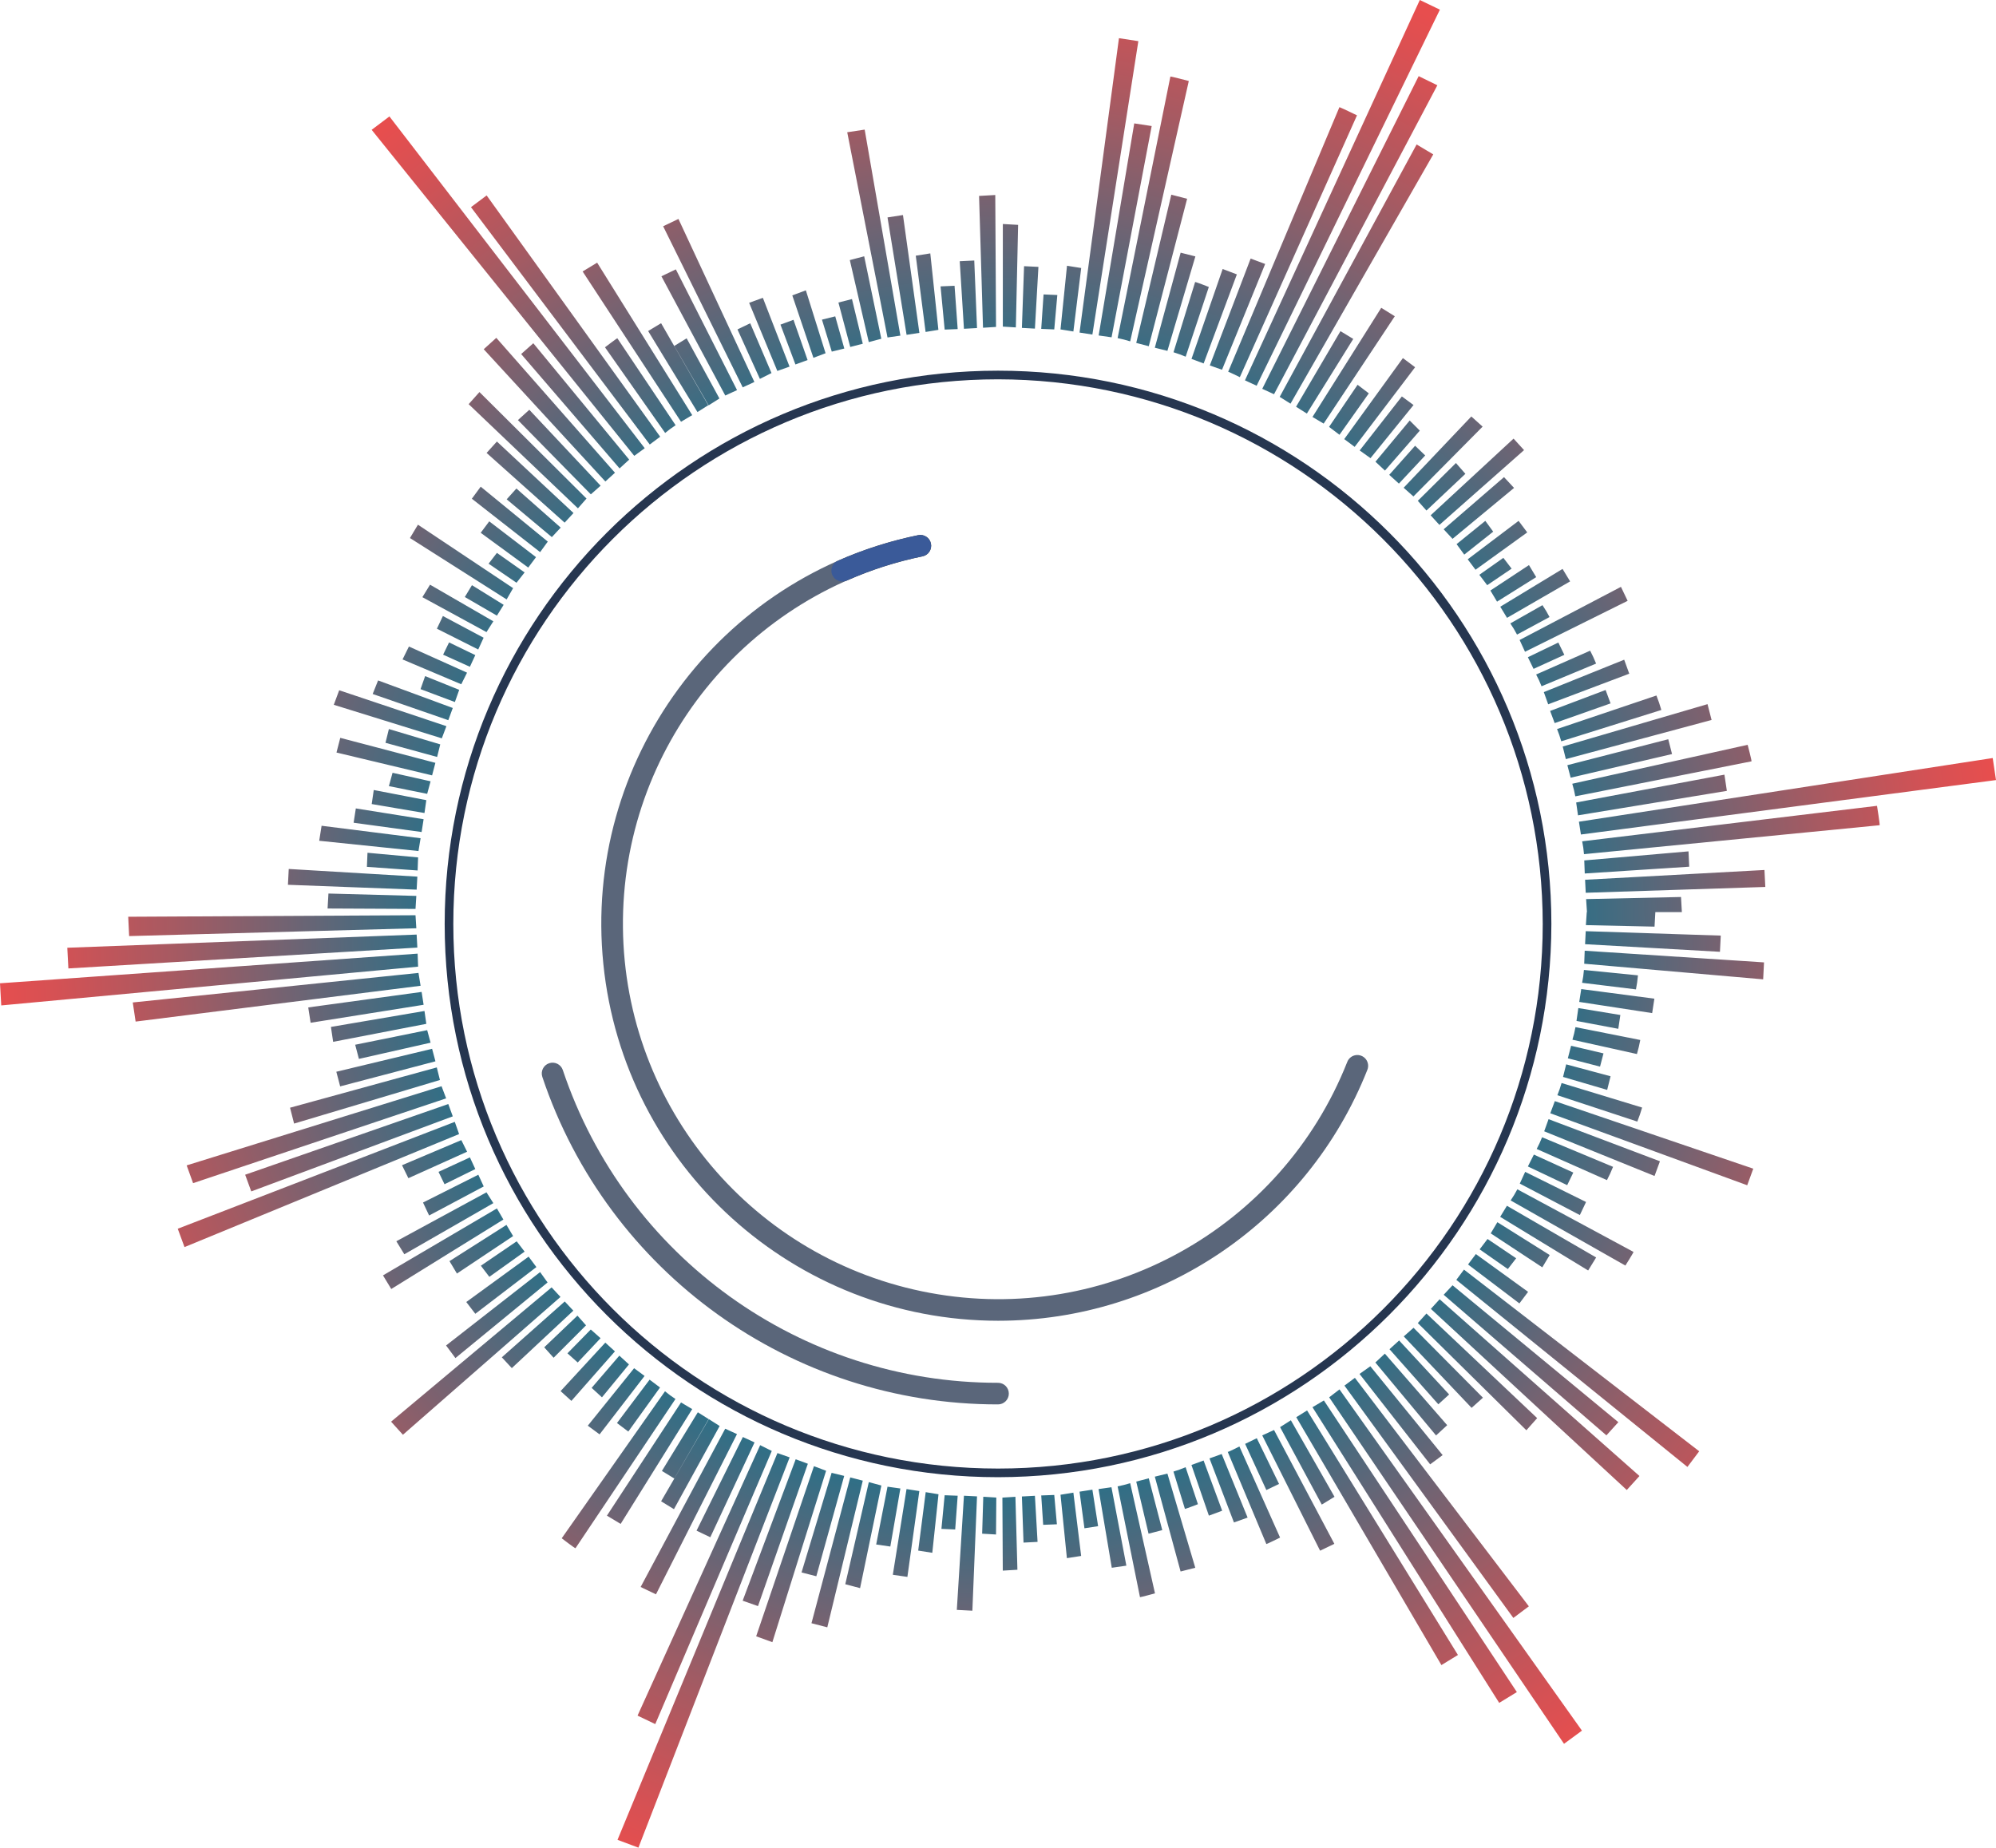
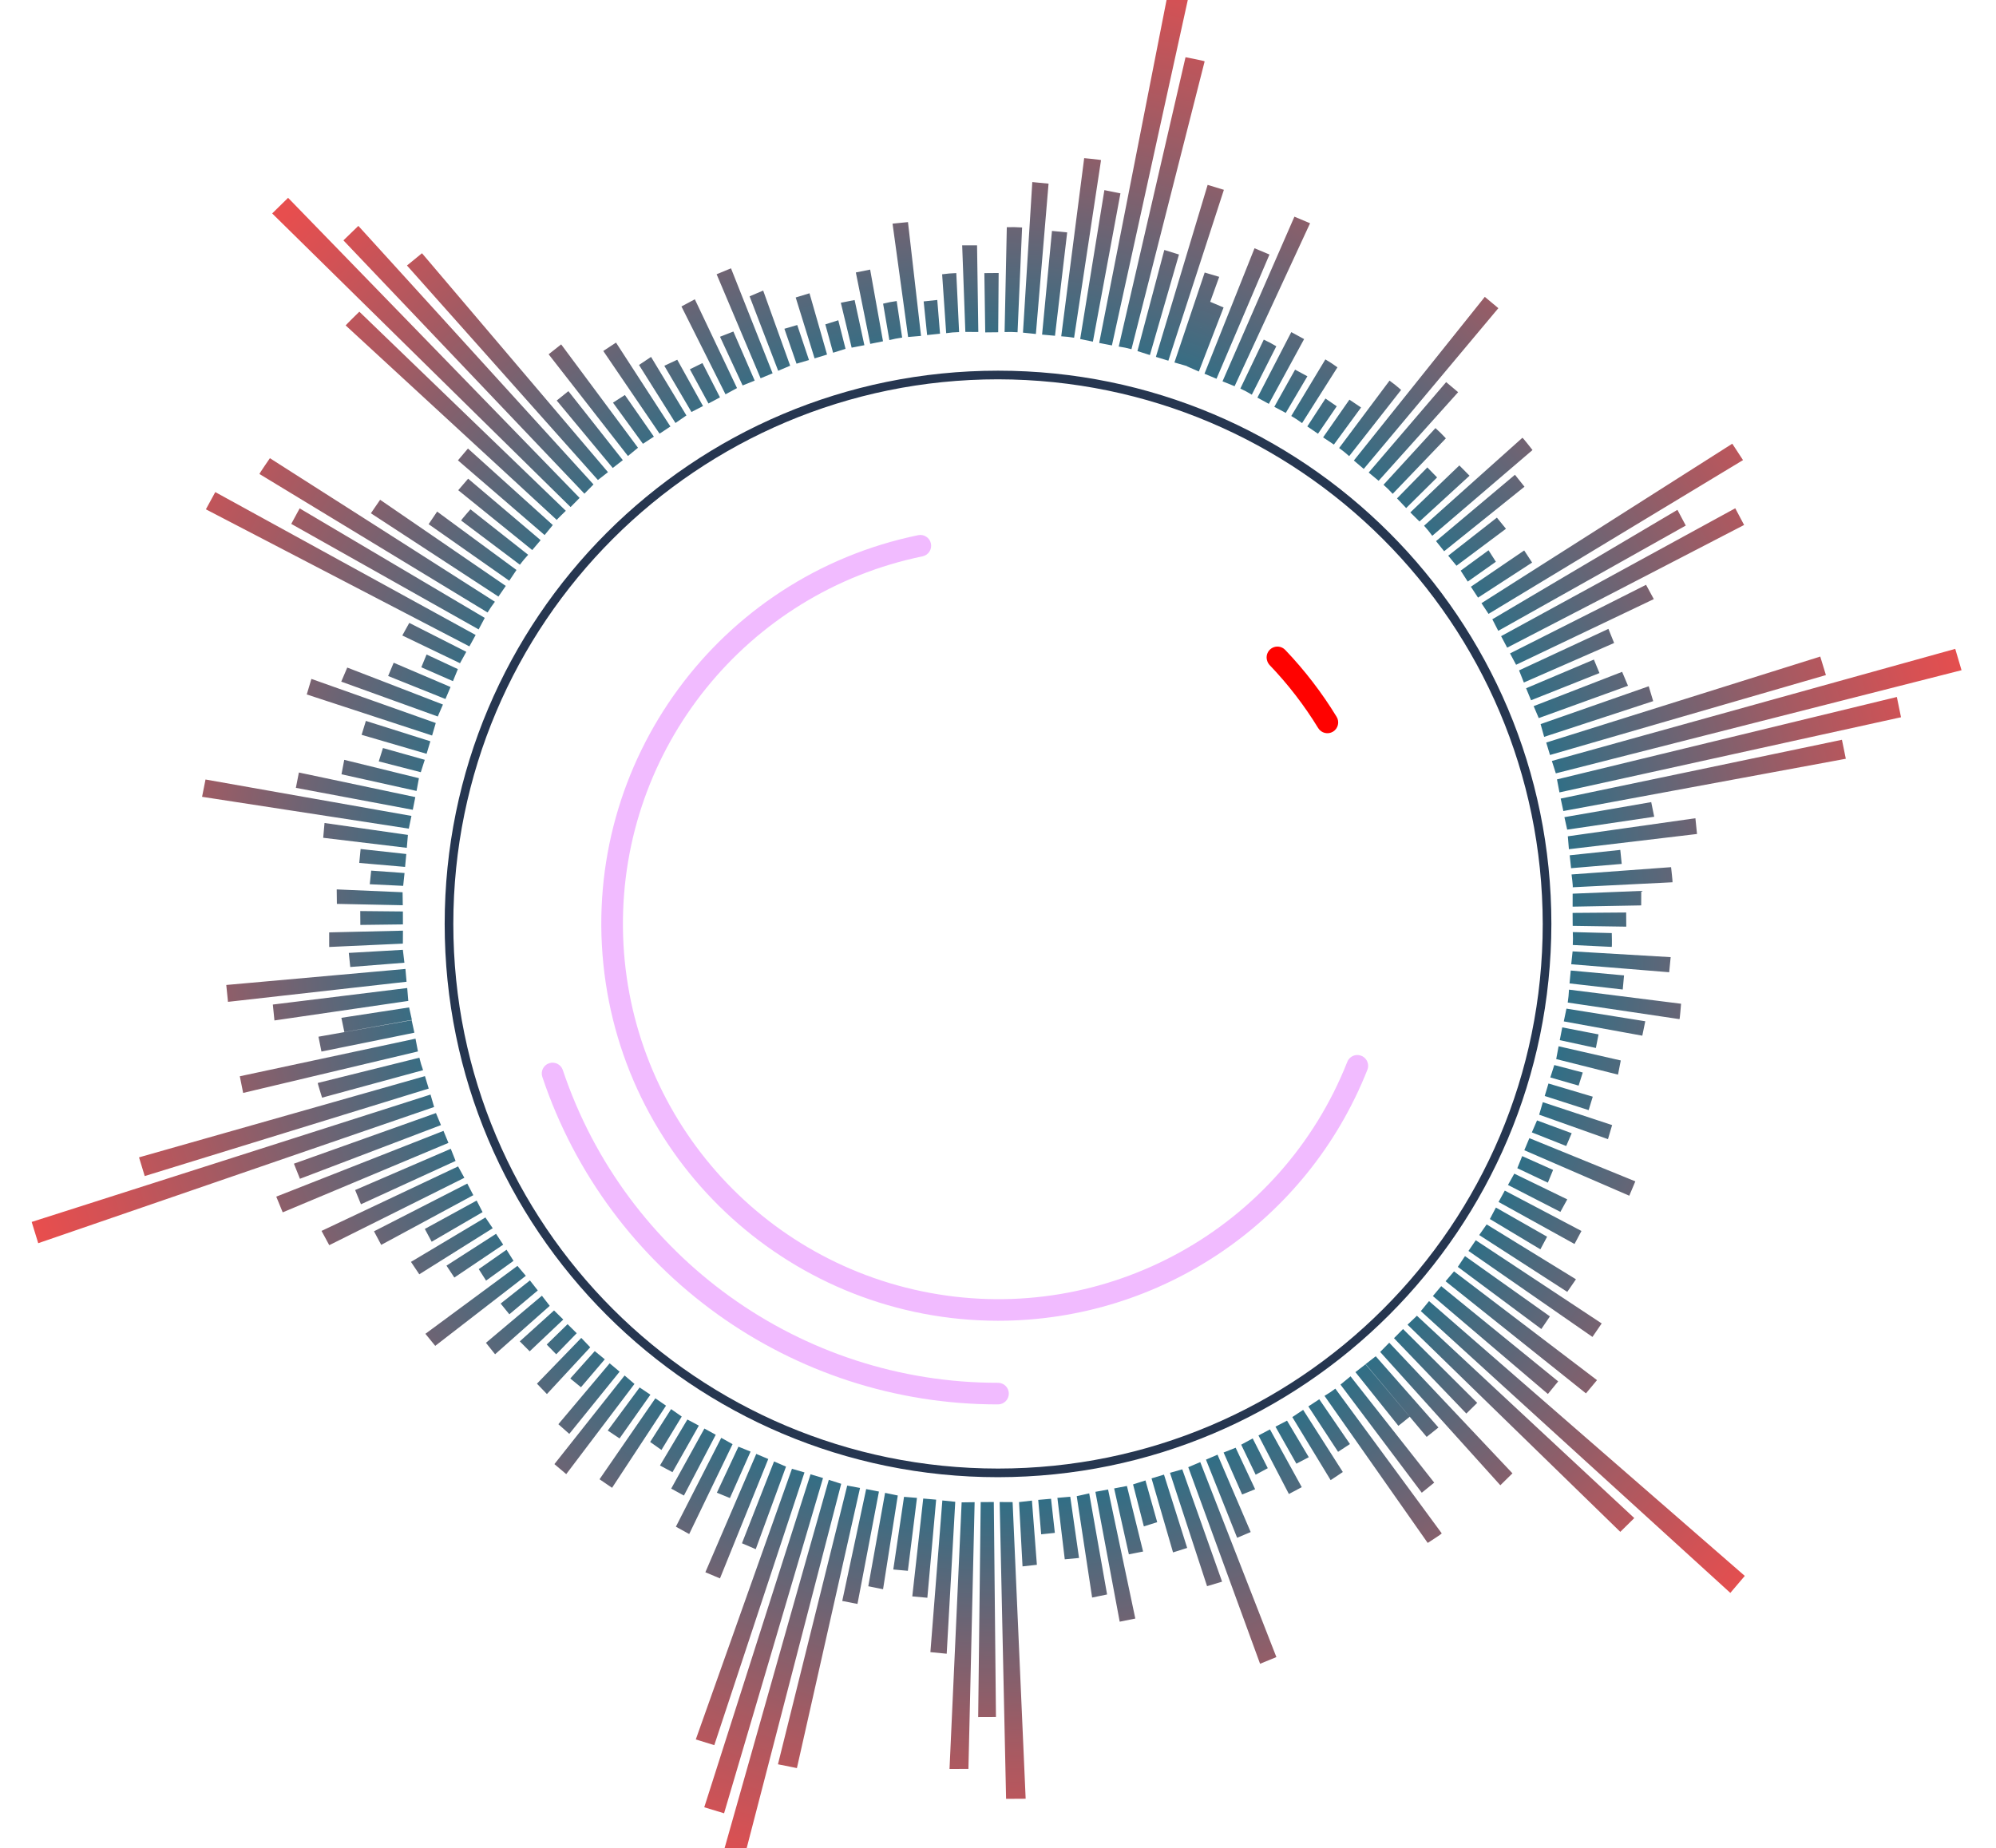
<svg xmlns="http://www.w3.org/2000/svg" viewBox="0 0 369.55 342.18">
  <defs>
-     <style>.cls-1{isolation:isolate;}.cls-2,.cls-3{mix-blend-mode:color-dodge;}.cls-2{fill:url(#radial-gradient);}.cls-4{fill:#263650;}.cls-5{fill:#5a667a;}</style>
+     <style>.cls-1{isolation:isolate;}.cls-2,.cls-3{mix-blend-mode:color-dodge;}.cls-2{fill:url(#radial-gradient);}.cls-4{fill:#263650;}.cls-5{fill:#c0f4;}</style>
    <radialGradient id="radial-gradient" cx="184.78" cy="171.09" r="186.11" gradientUnits="userSpaceOnUse">
      <stop offset="0.49" stop-color="#097692" />
      <stop offset="0.66" stop-color="#5b6779" />
      <stop offset="0.82" stop-color="#a65a62" />
      <stop offset="0.94" stop-color="#d55154" />
      <stop offset="1" stop-color="#e74e4e" />
    </radialGradient>
  </defs>
  <g class="cls-1">
    <g id="图层_2" data-name="图层 2">
      <g id="Layer_1" data-name="Layer 1">
-         <path class="cls-2" d="M293.62,171.31l.16-2.41h12.7l-.15,2.69Zm24.82,4.94.15-3-25-.82-.12,2.41Zm8,5.1.16-3.14-33.2-2.16-.09,2.41Zm-23.55,1.86a22.91,22.91,0,0,0,.37-2.6l-10-1a19.21,19.21,0,0,1-.34,2.38Zm3,4.39.41-2.67-13.54-1.78-.37,2.38Zm-6.27,2.91.38-2.56-7.78-1.28-.34,2.38Zm3.45,4.67a25.85,25.85,0,0,0,.62-2.6l-12-2.38a20.78,20.78,0,0,1-.56,2.33Zm-6.83,2.33.64-2.45-6-1.41-.6,2.32Zm1.32,4.31.63-2.52-8.22-2.21-.58,2.33Zm5.58,5.87a26.55,26.55,0,0,0,.89-2.6l-14.91-4.54a22.32,22.32,0,0,1-.78,2.26Zm20.35,11.79,1.12-3.07L287.87,203.9l-.84,2.25Zm-17.16-1.72,1-2.72-20.62-7.8-.81,2.25Zm-8.81.77a25.92,25.92,0,0,0,1.13-2.46l-13.14-5.48a20.28,20.28,0,0,1-1,2.17Zm-7.36.93,1.13-2.33-7.3-3.33L282.88,216Zm2.34,5.54,1.15-2.42L282.38,217l-1,2.17Zm8.43,9.35s1.58-2.49,1.5-2.53l-21.5-11.59a20.45,20.45,0,0,1-1.24,2.06Zm-6.89.91,1.48-2.41L279,223.28l-1.25,2.05Zm-8.49-.58,1.37-2.28-9.69-6.08-1.23,2.07Zm-6.38.32,1.54-2-5.3-3.57-1.46,1.92Zm2.14,6.36,1.61-2.14-9.67-7-1.45,1.93Zm31.11,30.28,2.18-2.9L271.05,235.1,269.63,237Zm-15-5.85,2.21-2.44L268.93,238l-1.64,1.76Zm3.77,10.12,2.35-2.59-37-32.73-1.62,1.78Zm-18.59-11.06,2-2.25L264.1,243.23,262.5,245Zm-10.14-4.15,2.1-1.88-12.85-12.95-1.81,1.6Zm-6.16-.66,2-1.82-9.26-10-1.78,1.62Zm-.42,5.77,2.06-1.9-11.54-13.25-1.76,1.64Zm-1.09,5.35,2.31-1.71L253.71,253l-2,1.42Zm15.4,28.44,2.87-2.15-32.21-42.31-1.93,1.44Zm9.38,23.31,3.32-2.44L248,257.28l-1.91,1.47Zm-12-7.58,3.27-2-35.73-54L243,260.58Zm-10.7-7,3.06-1.87L242,261.18l-2,1.25Zm-22.15-29.72,2.36-1.44L239,263l-2,1.27Zm-.31,8.54,2.64-1.27L235.88,264.8l-2.18,1Zm-9.95-11.23,2.35-1.13-4.12-8.47-2.16,1.05Zm0,10c0,.06,2.54-1.2,2.54-1.2l-7.53-16.87s-2.14,1.1-2.16,1Zm-6-4,2.53-.9-4.8-11.77-2.26.81Zm-4.64-1.26,2.46-.91-3.44-9.3-2.25.83Zm-4.44-1.26c0,.08,2.41-.86,2.41-.86l-2.28-6.85a20.86,20.86,0,0,1-2.25.81ZM218.58,291l2.72-.69-5.16-17.44-2.33.57Zm-5.93-7,2.54-.66-2.5-9.59-2.32.6Zm-1.59,11.74c0,.08,2.78-.69,2.78-.69l-4.59-20.4a23.37,23.37,0,0,1-2.33.59Zm-5.22-5.43,2.7-.39-2.76-14.52-2.39.34ZM200.78,283l2.53-.39-1.06-6.76-2.38.37Zm-3.25,5.53,2.64-.41-1.44-11.72-2.38.39Zm-4.39-6.17,2.54-.1-.49-5.43-2.41.09Zm-3.64,3.29,2.6-.13-.49-8.54-2.41.13Zm-3.84,5.19,2.71-.16L188,277.17l-2.41.15ZM181.84,284l2.57.15.05-6.84-2.41-.15Zm-4.69,14.11,2.88.15.86-21.17-2.42-.12Zm-2.85-15,2.55.11.46-6.25-2.41-.09ZM170,287.13l2.61.41,1.15-10.84-2.37-.39Zm-4.7,4.48L168,292l2.21-15.89-2.37-.37ZM162.22,286l2.62.38,1.86-10.75-2.38-.33Zm-5.72,7.36,2.74.72,3.94-19-2.32-.63Zm-6.26,7.22,2.93.76,6.57-27.16-2.32-.6Zm-1.84-9.4,2.74.7,5.16-18.58-2.33-.57ZM140,303l3,1.09,9.95-31.74-2.25-.85Zm-2.5-6.59,2.84,1,9.23-26.36-2.25-.83Zm-23.17,44.28,3.87,1.45,28-72.27-2.26-.8Zm3.71-23,3.28,1.57,21.57-50.58-2.15-1.07Zm10.92-34.25,2.55,1.22,8.19-17.56-2.16-1Zm-10.35,10.43,2.84,1.36,15-29.67-2.18-1ZM122.4,278l2.38,1.46,8.46-15.4-2-1.27Zm.15-5.62,2.29,1.4,6.36-11-2-1.26Zm-10.18,8.28,2.54,1.53,13.25-21.26-2.07-1.23ZM104,284.85s2.49,1.92,2.55,1.84l18.51-27.63a20.6,20.6,0,0,1-1.94-1.43Zm10.23-21.34,2.1,1.58,5.87-8.16-1.93-1.45Zm-5.4.49,2.18,1.61,8.33-10.82-1.94-1.43Zm.71-7,1.91,1.75,5-6.09-1.78-1.63Zm-5.75.6,2,1.81,8.06-9.17-1.78-1.62Zm1.27-7,1.9,1.7,4.23-4.5-1.81-1.61Zm-4.3-1.11,1.74,1.93,6-6-1.59-1.8Zm-7.85,1.85,1.85,2,11.39-10.64L104.56,241ZM72.41,263.26l2.19,2.42,29.17-25.52-1.64-1.77Zm10.18-14.11,1.73,2.33,17.06-14L100,235.56Zm3.74-8.05L88,243.28l11.31-8.65-1.44-1.93Zm2.7-6.72,1.57,2.06,6.53-4.67-1.47-1.91Zm-5.81-.85,1.38,2.3L95,228.89l-1.23-2.07Zm-12.31,2.64,1.53,2.52L93.2,225.83,92,223.77Zm2.47-6.32,1.48,2.41,16.48-9.47-1.27-2Zm4.94-7.17,1.13,2.4,10.11-5.38-1-2.17ZM81.19,217l1.11,2.29L88,216.48,87,214.32Zm-6.76-1.23,1.18,2.4,10.87-4.9-1.07-2.15ZM32.91,227.53l1.25,3.4L85,210l-.8-2.26Zm12.48-10,1.13,3.09,37.31-13.9L83,204.44Zm-10.83-1.73,1.19,3.29,46.85-15.7-.85-2.25ZM53.7,205.12l.75,2.94,27-8.07-.58-2.33Zm8.57-6.66.71,2.71,17.64-4.64L80,194.21Zm3.49-5,.69,2.62,13.27-3-.63-2.32Zm-4.49-3.3.41,2.76,17.25-3.33-.34-2.38Zm-4.2-3.61.44,2.84,20.92-3.33-.37-2.38Zm-32.49-.92.53,3.54,52.76-6.63-.39-2.38ZM0,182.08l.23,4.1L77.41,179l-.09-2.41Zm12.46-6.58.2,3.83,64.61-3.86-.13-2.41Zm11.28-5.74.17,3.58,53.17-1.45-.15-2.41Zm37.07-4.3-.16,2.77,16.28.08.15-2.41Zm-7.35-4.55-.15,2.93,23.83.9.13-2.41Zm14.58-3-.11,2.61,9.39.67.09-2.42Zm-8.5-5-.44,2.78,18.38,1.9.39-2.37Zm6.34-3.21-.41,2.65,12.59,1.72.37-2.37Zm3.32-3.41-.38,2.6,9.77,1.66.34-2.38Zm3.48-3.19L72,145.57,79.09,147l.63-2.32ZM63,136.63l-.7,2.72L80,143.58l.61-2.32ZM72,135l-.63,2.55,9.56,2.62.58-2.33Zm-9.2-7.18-1,2.69,20,6.21.85-2.25ZM70,126,69,128.51l14,4.85.83-2.26Zm8.71-.8-.85,2.41L84.22,130l.8-2.26Zm-3-5.48-1.18,2.39,10.87,4.6,1.07-2.15Zm7.43-.76-1.1,2.27L87,123.47,88,121.31ZM82,114.07l-1.11,2.35,7.65,3.85,1-2.18Zm-2.38-5.8-1.42,2.31,11.87,6.47,1.27-2Zm7.76.09-1.32,2.19L92,114l1.25-2Zm-10-11.2-1.48,2.47L93.8,111,95,108.91ZM92,102.38l-1.54,2,5.17,3.53L97.13,106Zm-1.42-5.84L89,98.66l8.8,6.44,1.44-1.93ZM89,90.12l-1.64,2.23L100,102.24l1.42-1.95Zm6.61.34-1.8,2,8.36,7,1.64-1.76ZM92,81.76l-1.91,2.11,14.45,12.91L106.18,95ZM88.77,72.6l-2,2.24L107,94.13l1.59-1.81ZM98,75.88l-2.11,1.91,13.5,13.75,1.81-1.6ZM91.89,62.56l-2.33,2.11,22.52,24.49,1.78-1.62Zm6.85,1-2.25,2,18.22,21.18,1.78-1.63Zm-26.64-42-3.29,2.48,48.62,60.37L119.37,83Zm18,14.63-2.9,2.17L120.3,82.31l1.93-1.44ZM114.3,62.64c0-.08-2.29,1.67-2.29,1.67l11.14,15.86a20.6,20.6,0,0,1,1.94-1.43Zm-3.74-14-2.69,1.63,18.22,27.83,2.07-1.23ZM122.4,59.85,120,61.3l9.13,15,2-1.26Zm4.73,2.8-2.29,1.41,6.36,11,2-1.27Zm-2-12.77-2.67,1.28,11.82,22.08,2.18-1Zm.48-9.34-2.83,1.36,14.73,29.83,2.16-1ZM138.9,59.86,136.54,61l4.15,9.16,2.15-1.08Zm2.34-4.71-2.54.92,5.22,12.62,2.26-.8Zm5.67,4.07-2.41.89,2.77,7.38,2.25-.82Zm2.29-5.46-2.51.94,3.91,11.56,2.25-.85Zm5.44,4.82-2.46.61L154,65.11l2.32-.57Zm3.1-3.2-2.51.64,2.19,8.23,2.32-.6ZM160,47.46l-2.66.7,3.51,15.19,2.32-.62ZM160.09,24l-3.23.49,7.46,38,2.38-.34Zm7.09,15.82-2.86.44L167.85,62l2.37-.36Zm5.06,7.1-2.69.43,1.82,14.12,2.37-.39Zm4.49,6-2.59.11.76,8,2.41-.09Zm3.65-4.68-2.69.13.78,12.51,2.42-.13Zm3.89-12.13-3,.17.73,24.41,2.41-.15Zm4.23,5.53-2.83-.16,0,19,2.41.15Zm3.76,7.78-2.66-.13-.4,11.43,2.41.13Zm3.5,5.21-2.55-.11-.43,6.38,2.41.1Zm4.42-5-2.63-.42L196.35,61l2.38.38ZM210.76,7.62l-3.59-.55-7.3,54.51,2.38.37Zm2.47,15.72L210,22.85l-6.59,39.27,2.39.34ZM220.1,15s-3.39-.9-3.41-.82l-9.77,48.43a23.42,23.42,0,0,1,2.33.6Zm-.31,21.81-2.93-.76L210.37,63.5l2.32.61Zm1.53,10.67-2.73-.69-4.78,17.6,2.33.58Zm2.49,5.66s-2.52-1-2.54-.91l-4,13a23.32,23.32,0,0,1,2.25.82ZM229,50.81l-2.63-1L220.6,66.46l2.25.84Zm5.24-1.93-2.69-1-7.56,19.79,2.26.8Zm17-27.52-1.62-.78c-.8-.39-1.63-.74-1.63-.74l-20.6,49c0-.06,2.16,1,2.16,1ZM266.59,1.79,262.87,0,230.5,70.43l2.16,1Zm-.47,14-3.46-1.69L233.7,72l2.18,1Zm-.76,12.8-3.08-1.84L236.93,73.49l2,1.26ZM250.55,62.76l-2.37-1.44-8.22,14,2,1.26Zm7.69-4.2L255.73,57,243,77.21l2.07,1.23Zm-4.81,14.28-2.08-1.59-5.28,7.8L248,80.51ZM262,68l-2.26-1.69-10.86,15,1.93,1.44Zm-.29,7-2.16-1.59-7.81,10,2,1.43Zm1.16,4.74L261,77.87l-6.34,7.63,1.76,1.64Zm1,4.6L262,82.54l-4.79,5.39L259,89.55ZM274.5,79l-2.09-1.88L259.88,90.32l1.81,1.61Zm-3.19,8.74-1.75-2-7.06,7,1.6,1.8Zm10.86-4.39-1.94-2.13-15.35,14.2,1.62,1.78Zm-1.85,7-1.86-2-11.17,9.66,1.64,1.77Zm-3.86,8.1L275,96.45l-5.32,4.31,1.42,1.94Zm6.3.14-1.6-2.14-9.42,7.12,1.45,1.93Zm-2.89,6.71-1.53-2-4.45,3.14,1.46,1.92Zm4.55,1.57-1.34-2.23-7.14,4.71,1.23,2.06Zm6.28.79-1.4-2.31-11.53,7,1.25,2.06Zm-3.81,6.6a21.25,21.25,0,0,0-1.31-2.2l-5.95,3.38a20.59,20.59,0,0,1,1.24,2.07Zm14.46-3-1.24-2.59-18.76,9.84,1,2.18Zm-11.72,10-1.11-2.28-5.64,2.72,1.05,2.16Zm5.88,1.62a24.49,24.49,0,0,0-1.1-2.39l-10,4.41a19.56,19.56,0,0,1,1,2.18Zm6.14,1.87-.94-2.59-14.88,6,.81,2.26Zm-3.46,5.5-.92-2.48L287,131.65l.84,2.25Zm9.4,1.22a28.16,28.16,0,0,0-.91-2.68L288.28,135a22.5,22.5,0,0,1,.78,2.27Zm9.3,1.85-.75-2.93-26.81,7.85.58,2.33Zm-7.32,6.31-.7-2.74-18.68,4.8.61,2.32Zm14.71,1.35c.09,0-.71-3.06-.71-3.06l-32.47,7.21a20.78,20.78,0,0,1,.56,2.33Zm-4.56,5.47-.45-3-27.45,5.15.34,2.38Zm49.83-2-.61-4.08-76.61,11.79.37,2.37ZM348,152.81c.1,0-.48-3.59-.48-3.59l-54.59,6.57a18.94,18.94,0,0,1,.34,2.38Zm-35.25,7.68-.13-2.84-19.3,1.68.09,2.42Zm14.09,3.75-.16-3.14-33.21,1.81.12,2.41Zm-15.45,4.66-.16-2.8-17.57.39.16,2.41Z" />
+         <path class="cls-2" d="M293.62,171.31l.16-2.41h12.7l-.15,2.69Zm24.82,4.94.15-3-25-.82-.12,2.41Zm8,5.1.16-3.14-33.2-2.16-.09,2.41Zm-23.55,1.86a22.91,22.91,0,0,0,.37-2.6l-10-1a19.21,19.21,0,0,1-.34,2.38Zm3,4.39.41-2.67-13.54-1.78-.37,2.38Zm-6.27,2.91.38-2.56-7.78-1.28-.34,2.38Zm3.45,4.67a25.85,25.85,0,0,0,.62-2.6l-12-2.38a20.78,20.78,0,0,1-.56,2.33Zm-6.83,2.33.64-2.45-6-1.41-.6,2.32Zm1.32,4.31.63-2.52-8.22-2.21-.58,2.33Zm5.58,5.87a26.55,26.55,0,0,0,.89-2.6l-14.91-4.54a22.32,22.32,0,0,1-.78,2.26Zm20.35,11.79,1.12-3.07L287.87,203.9l-.84,2.25Zm-17.16-1.72,1-2.72-20.62-7.8-.81,2.25Zm-8.81.77a25.92,25.92,0,0,0,1.13-2.46l-13.14-5.48a20.28,20.28,0,0,1-1,2.17Zm-7.36.93,1.13-2.33-7.3-3.33L282.88,216Zm2.34,5.54,1.15-2.42L282.38,217l-1,2.17Zm8.43,9.35s1.58-2.49,1.5-2.53l-21.5-11.59a20.45,20.45,0,0,1-1.24,2.06Zm-6.89.91,1.48-2.41L279,223.28l-1.25,2.05Zm-8.49-.58,1.37-2.28-9.69-6.08-1.23,2.07Zm-6.38.32,1.54-2-5.3-3.57-1.46,1.92Zm2.14,6.36,1.61-2.14-9.67-7-1.45,1.93Zm31.11,30.28,2.18-2.9L271.05,235.1,269.63,237Zm-15-5.85,2.21-2.44L268.93,238l-1.64,1.76Zm3.77,10.12,2.35-2.59-37-32.73-1.62,1.78Zm-18.59-11.06,2-2.25L264.1,243.23,262.5,245Zm-10.14-4.15,2.1-1.88-12.85-12.95-1.81,1.6Zm-6.16-.66,2-1.82-9.26-10-1.78,1.62Zm-.42,5.77,2.06-1.9-11.54-13.25-1.76,1.64Zm-1.09,5.35,2.31-1.71L253.71,253l-2,1.42Zm15.4,28.44,2.87-2.15-32.21-42.31-1.93,1.44Zm9.38,23.31,3.32-2.44L248,257.28l-1.91,1.47Zm-12-7.58,3.27-2-35.73-54L243,260.58Zm-10.7-7,3.06-1.87L242,261.18l-2,1.25Zm-22.15-29.72,2.36-1.44L239,263l-2,1.27Zm-.31,8.54,2.64-1.27L235.88,264.8l-2.18,1Zm-9.95-11.23,2.35-1.13-4.12-8.47-2.16,1.05Zm0,10c0,.06,2.54-1.2,2.54-1.2l-7.53-16.87s-2.14,1.1-2.16,1Zm-6-4,2.53-.9-4.8-11.77-2.26.81Zm-4.64-1.26,2.46-.91-3.44-9.3-2.25.83Zm-4.44-1.26c0,.08,2.41-.86,2.41-.86l-2.28-6.85a20.86,20.86,0,0,1-2.25.81ZM218.58,291l2.72-.69-5.16-17.44-2.33.57Zm-5.93-7,2.54-.66-2.5-9.59-2.32.6Zm-1.59,11.74c0,.08,2.78-.69,2.78-.69l-4.59-20.4a23.37,23.37,0,0,1-2.33.59Zm-5.22-5.43,2.7-.39-2.76-14.52-2.39.34ZM200.78,283l2.53-.39-1.06-6.76-2.38.37Zm-3.25,5.53,2.64-.41-1.44-11.72-2.38.39Zm-4.39-6.17,2.54-.1-.49-5.43-2.41.09Zm-3.64,3.29,2.6-.13-.49-8.54-2.41.13Zm-3.84,5.19,2.71-.16L188,277.17l-2.41.15ZM181.84,284l2.57.15.05-6.84-2.41-.15Zm-4.69,14.11,2.88.15.86-21.17-2.42-.12Zm-2.85-15,2.55.11.46-6.25-2.41-.09ZM170,287.13l2.61.41,1.15-10.84-2.37-.39Zm-4.7,4.48L168,292l2.21-15.89-2.37-.37ZM162.22,286l2.62.38,1.86-10.75-2.38-.33Zm-5.72,7.36,2.74.72,3.94-19-2.32-.63Zm-6.26,7.22,2.93.76,6.57-27.16-2.32-.6Zm-1.84-9.4,2.74.7,5.16-18.58-2.33-.57ZM140,303l3,1.09,9.95-31.74-2.25-.85Zm-2.5-6.59,2.84,1,9.23-26.36-2.25-.83Zm-23.17,44.28,3.87,1.45,28-72.27-2.26-.8Zm3.71-23,3.28,1.57,21.57-50.58-2.15-1.07Zm10.92-34.25,2.55,1.22,8.19-17.56-2.16-1Zm-10.35,10.43,2.84,1.36,15-29.67-2.18-1ZM122.4,278l2.38,1.46,8.46-15.4-2-1.27Zm.15-5.62,2.29,1.4,6.36-11-2-1.26Zm-10.18,8.28,2.54,1.53,13.25-21.26-2.07-1.23ZM104,284.85s2.49,1.92,2.55,1.84l18.51-27.63a20.6,20.6,0,0,1-1.94-1.43Zm10.23-21.34,2.1,1.58,5.87-8.16-1.93-1.45Zm-5.4.49,2.18,1.61,8.33-10.82-1.94-1.43Zm.71-7,1.91,1.75,5-6.09-1.78-1.63Zm-5.75.6,2,1.81,8.06-9.17-1.78-1.62Zm1.27-7,1.9,1.7,4.23-4.5-1.81-1.61Zm-4.3-1.11,1.74,1.93,6-6-1.59-1.8Zm-7.85,1.85,1.85,2,11.39-10.64L104.56,241ZM72.41,263.26l2.19,2.42,29.17-25.52-1.64-1.77Zm10.18-14.11,1.73,2.33,17.06-14L100,235.56Zm3.74-8.05L88,243.28l11.31-8.65-1.44-1.93Zm2.7-6.72,1.57,2.06,6.53-4.67-1.47-1.91Zm-5.81-.85,1.38,2.3L95,228.89l-1.23-2.07Zm-12.31,2.64,1.53,2.52L93.2,225.83,92,223.77Zm2.47-6.32,1.48,2.41,16.48-9.47-1.27-2Zm4.94-7.17,1.13,2.4,10.11-5.38-1-2.17ZM81.19,217l1.11,2.29L88,216.48,87,214.32Zm-6.76-1.23,1.18,2.4,10.87-4.9-1.07-2.15ZM32.91,227.53l1.25,3.4L85,210l-.8-2.26Zm12.48-10,1.13,3.09,37.31-13.9L83,204.44Zm-10.83-1.73,1.19,3.29,46.85-15.7-.85-2.25ZM53.7,205.12l.75,2.94,27-8.07-.58-2.33Zm8.57-6.66.71,2.71,17.64-4.64L80,194.21Zm3.49-5,.69,2.62,13.27-3-.63-2.32Zm-4.49-3.3.41,2.76,17.25-3.33-.34-2.38Zm-4.2-3.61.44,2.84,20.92-3.33-.37-2.38Zm-32.49-.92.53,3.54,52.76-6.63-.39-2.38ZM0,182.08l.23,4.1L77.41,179l-.09-2.41Zm12.46-6.58.2,3.83,64.61-3.86-.13-2.41Zm11.28-5.74.17,3.58,53.17-1.45-.15-2.41Zm37.07-4.3-.16,2.77,16.28.08.15-2.41Zm-7.35-4.55-.15,2.93,23.83.9.13-2.41Zm14.58-3-.11,2.61,9.39.67.09-2.42Zm-8.5-5-.44,2.78,18.38,1.9.39-2.37Zm6.34-3.21-.41,2.65,12.59,1.72.37-2.37Zm3.32-3.41-.38,2.6,9.77,1.66.34-2.38Zm3.48-3.19L72,145.57,79.09,147l.63-2.32ZM63,136.63l-.7,2.72L80,143.58l.61-2.32ZM72,135l-.63,2.55,9.56,2.62.58-2.33Zm-9.2-7.18-1,2.69,20,6.21.85-2.25ZM70,126,69,128.51l14,4.85.83-2.26Zm8.71-.8-.85,2.41L84.22,130l.8-2.26Zm-3-5.48-1.18,2.39,10.87,4.6,1.07-2.15Zm7.43-.76-1.1,2.27L87,123.47,88,121.31ZM82,114.07l-1.11,2.35,7.65,3.85,1-2.18Zm-2.38-5.8-1.42,2.31,11.87,6.47,1.27-2Zm7.76.09-1.32,2.19L92,114l1.25-2Zm-10-11.2-1.48,2.47L93.8,111,95,108.91ZM92,102.38l-1.54,2,5.17,3.53L97.13,106Zm-1.42-5.84L89,98.66l8.8,6.44,1.44-1.93ZM89,90.12l-1.64,2.23L100,102.24l1.42-1.95Zm6.61.34-1.8,2,8.36,7,1.64-1.76ZM92,81.76l-1.91,2.11,14.45,12.91L106.18,95ZM88.77,72.6l-2,2.24L107,94.13l1.59-1.81ZM98,75.88l-2.11,1.91,13.5,13.75,1.81-1.6ZM91.89,62.56l-2.33,2.11,22.52,24.49,1.78-1.62Zm6.85,1-2.25,2,18.22,21.18,1.78-1.63Zm-26.64-42-3.29,2.48,48.62,60.37L119.37,83Zm18,14.63-2.9,2.17L120.3,82.31l1.93-1.44ZM114.3,62.64c0-.08-2.29,1.67-2.29,1.67l11.14,15.86a20.6,20.6,0,0,1,1.94-1.43Zm-3.74-14-2.69,1.63,18.22,27.83,2.07-1.23ZM122.4,59.85,120,61.3l9.13,15,2-1.26Zm4.73,2.8-2.29,1.41,6.36,11,2-1.27Zm-2-12.77-2.67,1.28,11.82,22.08,2.18-1Zm.48-9.34-2.83,1.36,14.73,29.83,2.16-1ZM138.9,59.86,136.54,61l4.15,9.16,2.15-1.08Zm2.34-4.71-2.54.92,5.22,12.62,2.26-.8Zm5.67,4.07-2.41.89,2.77,7.38,2.25-.82Zm2.29-5.46-2.51.94,3.91,11.56,2.25-.85Zm5.44,4.82-2.46.61L154,65.11l2.32-.57Zm3.1-3.2-2.51.64,2.19,8.23,2.32-.6ZM160,47.46l-2.66.7,3.51,15.19,2.32-.62ZM160.09,24l-3.23.49,7.46,38,2.38-.34Zm7.09,15.82-2.86.44L167.85,62l2.37-.36Zm5.06,7.1-2.69.43,1.82,14.12,2.37-.39Zm4.49,6-2.59.11.76,8,2.41-.09Zm3.65-4.68-2.69.13.78,12.51,2.42-.13Zm3.89-12.13-3,.17.73,24.41,2.41-.15Zm4.23,5.53-2.83-.16,0,19,2.41.15Zm3.76,7.78-2.66-.13-.4,11.43,2.41.13Zm3.5,5.21-2.55-.11-.43,6.38,2.41.1Zm4.42-5-2.63-.42L196.35,61l2.38.38ZM210.76,7.62l-3.59-.55-7.3,54.51,2.38.37Zm2.47,15.72L210,22.85l-6.59,39.27,2.39.34ZM220.1,15s-3.39-.9-3.41-.82l-9.77,48.43a23.42,23.42,0,0,1,2.33.6Zm-.31,21.81-2.93-.76L210.37,63.5l2.32.61Zm1.53,10.67-2.73-.69-4.78,17.6,2.33.58Zm2.49,5.66s-2.52-1-2.54-.91l-4,13a23.32,23.32,0,0,1,2.25.82ZM229,50.81l-2.63-1L220.6,66.46l2.25.84Zm5.24-1.93-2.69-1-7.56,19.79,2.26.8Zm17-27.52-1.62-.78c-.8-.39-1.63-.74-1.63-.74l-20.6,49c0-.06,2.16,1,2.16,1ZM266.59,1.79,262.87,0,230.5,70.43l2.16,1Zm-.47,14-3.46-1.69L233.7,72l2.18,1Zm-.76,12.8-3.08-1.84L236.93,73.49l2,1.26ZM250.55,62.76l-2.37-1.44-8.22,14,2,1.26Zm7.69-4.2L255.73,57,243,77.21l2.07,1.23Zm-4.81,14.28-2.08-1.59-5.28,7.8L248,80.51ZM262,68l-2.26-1.69-10.86,15,1.93,1.44Zm-.29,7-2.16-1.59-7.81,10,2,1.43Zm1.16,4.74L261,77.87l-6.34,7.63,1.76,1.64Zm1,4.6L262,82.54l-4.79,5.39L259,89.55ZM274.5,79l-2.09-1.88L259.88,90.32l1.81,1.61Zm-3.19,8.74-1.75-2-7.06,7,1.6,1.8Zm10.86-4.39-1.94-2.13-15.35,14.2,1.62,1.78Zm-1.85,7-1.86-2-11.17,9.66,1.64,1.77Zm-3.86,8.1L275,96.45l-5.32,4.31,1.42,1.94Zm6.3.14-1.6-2.14-9.42,7.12,1.45,1.93Zm-2.89,6.71-1.53-2-4.45,3.14,1.46,1.92Zm4.55,1.57-1.34-2.23-7.14,4.71,1.23,2.06Zm6.28.79-1.4-2.31-11.53,7,1.25,2.06Zm-3.81,6.6a21.25,21.25,0,0,0-1.31-2.2l-5.95,3.38a20.59,20.59,0,0,1,1.24,2.07Zm14.46-3-1.24-2.59-18.76,9.84,1,2.18Zm-11.72,10-1.11-2.28-5.64,2.72,1.05,2.16Zm5.88,1.62a24.49,24.49,0,0,0-1.1-2.39l-10,4.41a19.56,19.56,0,0,1,1,2.18Zm6.14,1.87-.94-2.59-14.88,6,.81,2.26Zm-3.46,5.5-.92-2.48L287,131.65l.84,2.25Zm9.4,1.22a28.16,28.16,0,0,0-.91-2.68L288.28,135a22.5,22.5,0,0,1,.78,2.27Zm9.3,1.85-.75-2.93-26.81,7.85.58,2.33Zm-7.32,6.31-.7-2.74-18.68,4.8.61,2.32Zm14.71,1.35c.09,0-.71-3.06-.71-3.06l-32.47,7.21a20.78,20.78,0,0,1,.56,2.33Zm-4.56,5.47-.45-3-27.45,5.15.34,2.38Zm49.83-2-.61-4.08-76.61,11.79.37,2.37ZM348,152.81c.1,0-.48-3.59-.48-3.59l-54.59,6.57a18.94,18.94,0,0,1,.34,2.38Zm-35.25,7.68-.13-2.84-19.3,1.68.09,2.42Zm14.09,3.75-.16-3.14-33.21,1.81.12,2.41Zm-15.45,4.66-.16-2.8-17.57.39.16,2.41Z" transform="rotate(289.859 184.78 171.09)">
+           <animateTransform accumulate="none" additive="replace" attributeName="transform" attributeType="xml" calcMode="linear" dur="40s" fill="remove" from="0 184.78 171.09" repeatCount="indefinite" restart="always" to="360 184.78 171.09" type="rotate" />
+         </path>
        <g class="cls-3">
          <path class="cls-4" d="M184.78,273.54A102.45,102.45,0,1,1,287.23,171.09,102.57,102.57,0,0,1,184.78,273.54Zm0-203.3A100.85,100.85,0,1,0,285.63,171.09,101,101,0,0,0,184.78,70.24Z" />
        </g>
        <g class="cls-3">
          <path class="cls-5" d="M184.78,260.06a88.89,88.89,0,0,1-84.37-60.64,2,2,0,1,1,3.79-1.28,84.9,84.9,0,0,0,80.58,57.92,2,2,0,1,1,0,4Z" />
        </g>
        <g class="cls-3">
-           <path class="cls-4" d="M155.93,107.67a2,2,0,0,1-.81-3.83A72.77,72.77,0,0,1,170,99.1a2,2,0,0,1,2.36,1.56,2,2,0,0,1-1.56,2.36,68.53,68.53,0,0,0-14,4.48A2.05,2.05,0,0,1,155.93,107.67Z" />
+           <path fill="#ff0200" d="M155.93,107.67a2,2,0,0,1-.81-3.83A72.77,72.77,0,0,1,170,99.1a2,2,0,0,1,2.36,1.56,2,2,0,0,1-1.56,2.36,68.53,68.53,0,0,0-14,4.48A2.05,2.05,0,0,1,155.93,107.67Z" transform="rotate(70.1407 184.78 171.09)">
+             <animateTransform accumulate="none" additive="replace" attributeName="transform" attributeType="xml" calcMode="linear" dur="15s" fill="remove" from="360 184.78 171.09" repeatCount="indefinite" restart="always" to="0 184.78 171.09" type="rotate" />
+           </path>
        </g>
        <g class="cls-3">
          <path class="cls-5" d="M184.78,244.57A73.49,73.49,0,0,1,170,99.1a2,2,0,0,1,2.36,1.56,2,2,0,0,1-1.56,2.36,69.49,69.49,0,1,0,78.64,93.62,2,2,0,1,1,3.72,1.47,73.51,73.51,0,0,1-68.35,46.46Z" />
        </g>
      </g>
    </g>
  </g>
</svg>
